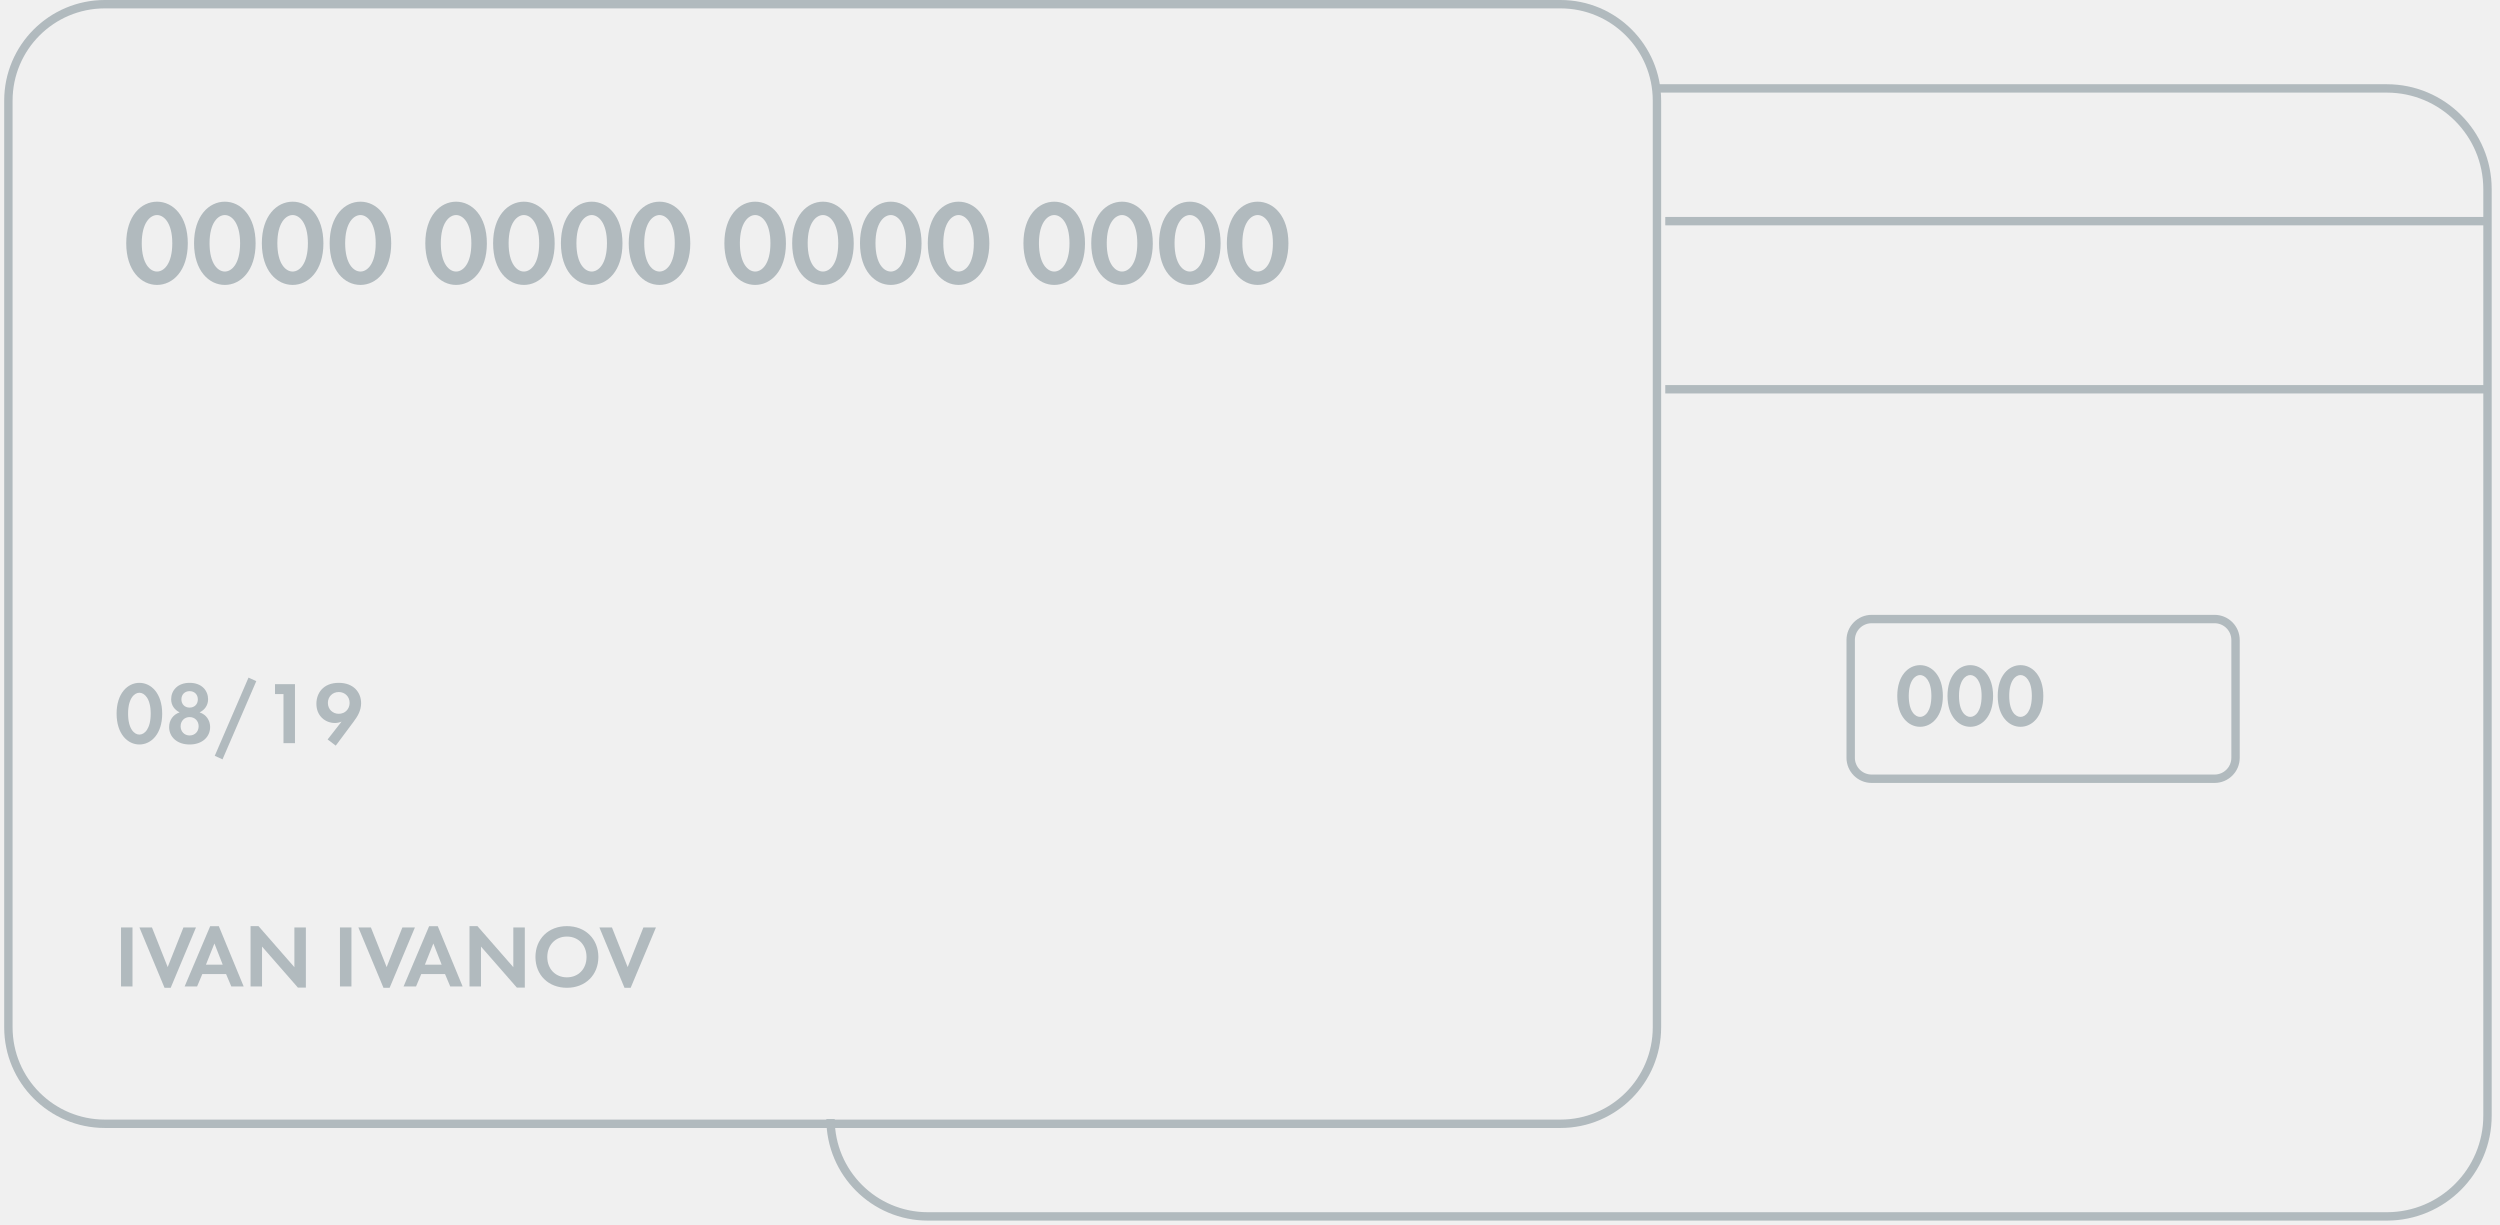
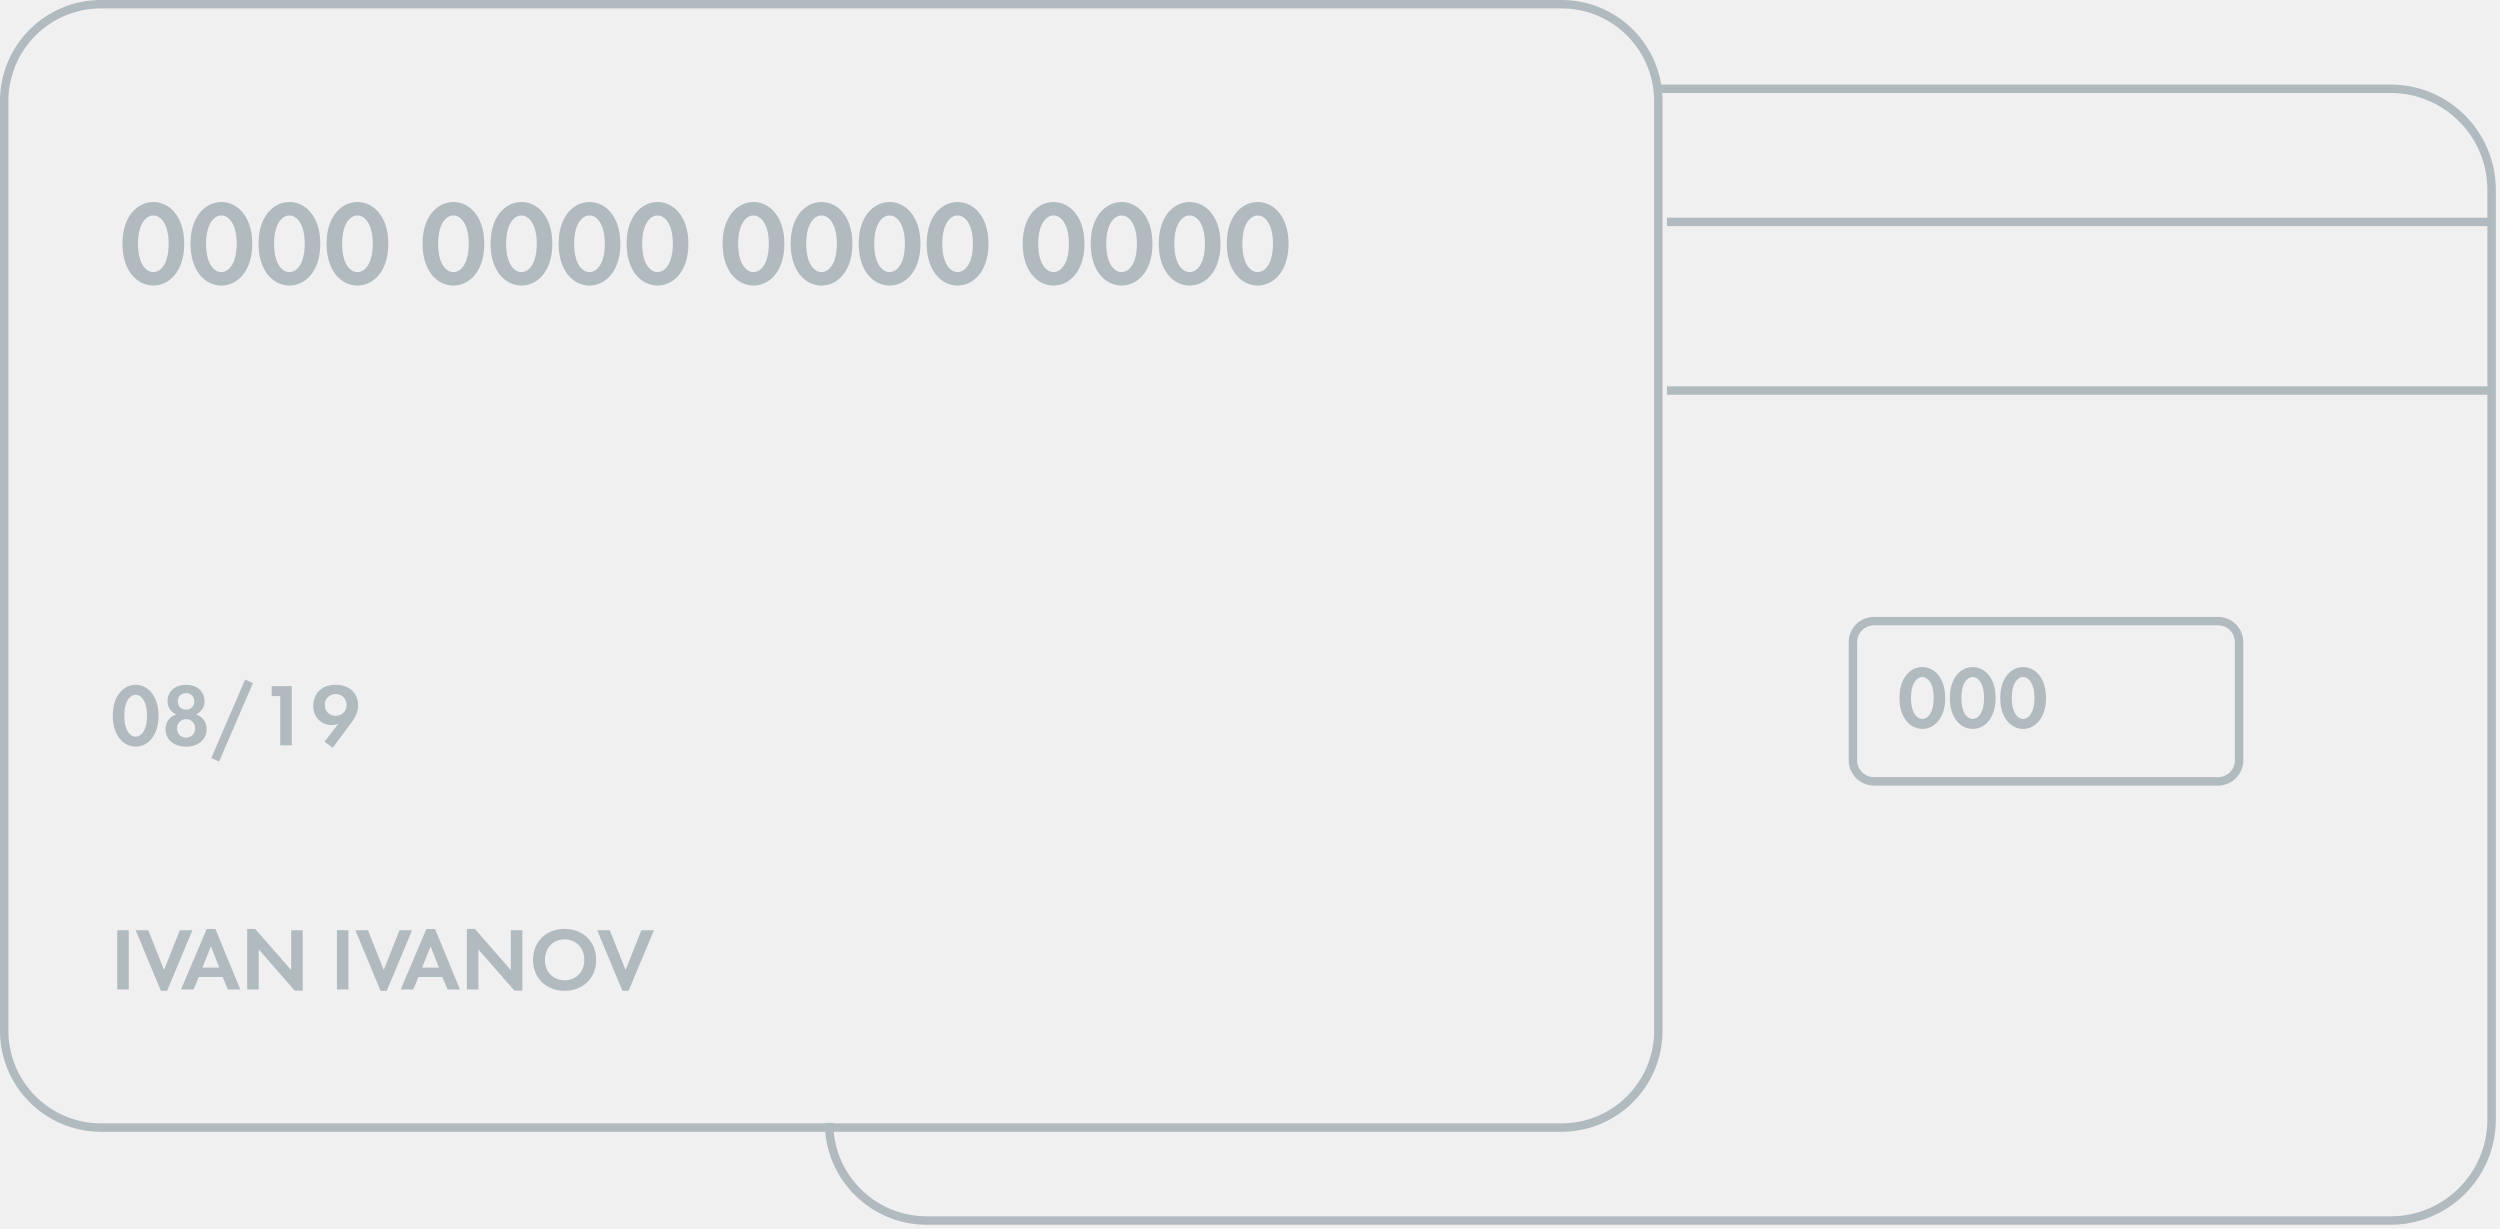
- <svg xmlns="http://www.w3.org/2000/svg" width="298" height="146" viewBox="0 0 298 146" version="1.1">
-   <g id="Canvas" transform="translate(-33644 8732)">
-     <g id="Group 27.5">
+ <svg xmlns="http://www.w3.org/2000/svg" width="297" height="146" viewBox="0 0 297 146" version="1.1">
+   <g id="Canvas" transform="translate(-33650 10162)">
+     <g id="Group 2">
      <g id="Vector">
-         <path d="M 4.818 9.923C 6.71 9.923 8.487 8.229 8.487 4.968C 8.487 1.694 6.71 0 4.818 0C 2.927 0 1.149 1.694 1.149 4.954C 1.149 8.229 2.927 9.923 4.818 9.923ZM 4.818 1.594C 5.615 1.594 6.638 2.491 6.638 4.954C 6.638 7.431 5.629 8.328 4.818 8.328C 4.008 8.328 2.998 7.431 2.998 4.954C 2.998 2.491 4.022 1.594 4.818 1.594Z" transform="translate(33657.9 -8707.96)" fill="#B1BABE" />
-         <path d="M 12.901 9.923C 14.792 9.923 16.57 8.229 16.57 4.968C 16.57 1.694 14.792 0 12.901 0C 11.009 0 9.232 1.694 9.232 4.954C 9.232 8.229 11.009 9.923 12.901 9.923ZM 12.901 1.594C 13.697 1.594 14.721 2.491 14.721 4.954C 14.721 7.431 13.711 8.328 12.901 8.328C 12.09 8.328 11.08 7.431 11.08 4.954C 11.08 2.491 12.104 1.594 12.901 1.594Z" transform="translate(33657.9 -8707.96)" fill="#B1BABE" />
-         <path d="M 20.983 9.923C 22.874 9.923 24.652 8.229 24.652 4.968C 24.652 1.694 22.874 0 20.983 0C 19.092 0 17.314 1.694 17.314 4.954C 17.314 8.229 19.092 9.923 20.983 9.923ZM 20.983 1.594C 21.779 1.594 22.803 2.491 22.803 4.954C 22.803 7.431 21.794 8.328 20.983 8.328C 20.172 8.328 19.163 7.431 19.163 4.954C 19.163 2.491 20.187 1.594 20.983 1.594Z" transform="translate(33657.9 -8707.96)" fill="#B1BABE" />
-         <path d="M 29.066 9.923C 30.957 9.923 32.734 8.229 32.734 4.968C 32.734 1.694 30.957 0 29.066 0C 27.174 0 25.396 1.694 25.396 4.954C 25.396 8.229 27.174 9.923 29.066 9.923ZM 29.066 1.594C 29.862 1.594 30.886 2.491 30.886 4.954C 30.886 7.431 29.876 8.328 29.066 8.328C 28.255 8.328 27.245 7.431 27.245 4.954C 27.245 2.491 28.269 1.594 29.066 1.594Z" transform="translate(33657.9 -8707.96)" fill="#B1BABE" />
-         <path d="M 40.467 9.923C 42.358 9.923 44.136 8.229 44.136 4.968C 44.136 1.694 42.358 0 40.467 0C 38.576 0 36.798 1.694 36.798 4.954C 36.798 8.229 38.576 9.923 40.467 9.923ZM 40.467 1.594C 41.263 1.594 42.287 2.491 42.287 4.954C 42.287 7.431 41.278 8.328 40.467 8.328C 39.656 8.328 38.647 7.431 38.647 4.954C 38.647 2.491 39.671 1.594 40.467 1.594Z" transform="translate(33657.9 -8707.96)" fill="#B1BABE" />
-         <path d="M 48.549 9.923C 50.441 9.923 52.218 8.229 52.218 4.968C 52.218 1.694 50.441 0 48.549 0C 46.658 0 44.88 1.694 44.88 4.954C 44.88 8.229 46.658 9.923 48.549 9.923ZM 48.549 1.594C 49.346 1.594 50.37 2.491 50.37 4.954C 50.37 7.431 49.36 8.328 48.549 8.328C 47.739 8.328 46.729 7.431 46.729 4.954C 46.729 2.491 47.753 1.594 48.549 1.594Z" transform="translate(33657.9 -8707.96)" fill="#B1BABE" />
-         <path d="M 56.632 9.923C 58.523 9.923 60.301 8.229 60.301 4.968C 60.301 1.694 58.523 0 56.632 0C 54.74 0 52.963 1.694 52.963 4.954C 52.963 8.229 54.74 9.923 56.632 9.923ZM 56.632 1.594C 57.428 1.594 58.452 2.491 58.452 4.954C 58.452 7.431 57.442 8.328 56.632 8.328C 55.821 8.328 54.812 7.431 54.812 4.954C 54.812 2.491 55.836 1.594 56.632 1.594Z" transform="translate(33657.9 -8707.96)" fill="#B1BABE" />
-         <path d="M 64.714 9.923C 66.606 9.923 68.383 8.229 68.383 4.968C 68.383 1.694 66.606 0 64.714 0C 62.823 0 61.045 1.694 61.045 4.954C 61.045 8.229 62.823 9.923 64.714 9.923ZM 64.714 1.594C 65.511 1.594 66.534 2.491 66.534 4.954C 66.534 7.431 65.525 8.328 64.714 8.328C 63.904 8.328 62.894 7.431 62.894 4.954C 62.894 2.491 63.918 1.594 64.714 1.594Z" transform="translate(33657.9 -8707.96)" fill="#B1BABE" />
-         <path d="M 76.116 9.923C 78.007 9.923 79.785 8.229 79.785 4.968C 79.785 1.694 78.007 0 76.116 0C 74.224 0 72.447 1.694 72.447 4.954C 72.447 8.229 74.224 9.923 76.116 9.923ZM 76.116 1.594C 76.912 1.594 77.936 2.491 77.936 4.954C 77.936 7.431 76.926 8.328 76.116 8.328C 75.305 8.328 74.296 7.431 74.296 4.954C 74.296 2.491 75.319 1.594 76.116 1.594Z" transform="translate(33657.9 -8707.96)" fill="#B1BABE" />
-         <path d="M 84.198 9.923C 86.09 9.923 87.867 8.229 87.867 4.968C 87.867 1.694 86.09 0 84.198 0C 82.307 0 80.529 1.694 80.529 4.954C 80.529 8.229 82.307 9.923 84.198 9.923ZM 84.198 1.594C 84.995 1.594 86.019 2.491 86.019 4.954C 86.019 7.431 85.009 8.328 84.198 8.328C 83.388 8.328 82.378 7.431 82.378 4.954C 82.378 2.491 83.402 1.594 84.198 1.594Z" transform="translate(33657.9 -8707.96)" fill="#B1BABE" />
-         <path d="M 92.281 9.923C 94.172 9.923 95.95 8.229 95.95 4.968C 95.95 1.694 94.172 0 92.281 0C 90.389 0 88.612 1.694 88.612 4.954C 88.612 8.229 90.389 9.923 92.281 9.923ZM 92.281 1.594C 93.077 1.594 94.101 2.491 94.101 4.954C 94.101 7.431 93.091 8.328 92.281 8.328C 91.47 8.328 90.46 7.431 90.46 4.954C 90.46 2.491 91.484 1.594 92.281 1.594Z" transform="translate(33657.9 -8707.96)" fill="#B1BABE" />
-         <path d="M 100.363 9.923C 102.254 9.923 104.032 8.229 104.032 4.968C 104.032 1.694 102.254 0 100.363 0C 98.472 0 96.694 1.694 96.694 4.954C 96.694 8.229 98.472 9.923 100.363 9.923ZM 100.363 1.594C 101.159 1.594 102.183 2.491 102.183 4.954C 102.183 7.431 101.174 8.328 100.363 8.328C 99.552 8.328 98.543 7.431 98.543 4.954C 98.543 2.491 99.567 1.594 100.363 1.594Z" transform="translate(33657.9 -8707.96)" fill="#B1BABE" />
-         <path d="M 111.765 9.923C 113.656 9.923 115.434 8.229 115.434 4.968C 115.434 1.694 113.656 0 111.765 0C 109.873 0 108.096 1.694 108.096 4.954C 108.096 8.229 109.873 9.923 111.765 9.923ZM 111.765 1.594C 112.561 1.594 113.585 2.491 113.585 4.954C 113.585 7.431 112.575 8.328 111.765 8.328C 110.954 8.328 109.944 7.431 109.944 4.954C 109.944 2.491 110.968 1.594 111.765 1.594Z" transform="translate(33657.9 -8707.96)" fill="#B1BABE" />
-         <path d="M 119.847 9.923C 121.738 9.923 123.516 8.229 123.516 4.968C 123.516 1.694 121.738 0 119.847 0C 117.956 0 116.178 1.694 116.178 4.954C 116.178 8.229 117.956 9.923 119.847 9.923ZM 119.847 1.594C 120.643 1.594 121.667 2.491 121.667 4.954C 121.667 7.431 120.658 8.328 119.847 8.328C 119.036 8.328 118.027 7.431 118.027 4.954C 118.027 2.491 119.051 1.594 119.847 1.594Z" transform="translate(33657.9 -8707.96)" fill="#B1BABE" />
-         <path d="M 127.929 9.923C 129.821 9.923 131.598 8.229 131.598 4.968C 131.598 1.694 129.821 0 127.929 0C 126.038 0 124.261 1.694 124.261 4.954C 124.261 8.229 126.038 9.923 127.929 9.923ZM 127.929 1.594C 128.726 1.594 129.75 2.491 129.75 4.954C 129.75 7.431 128.74 8.328 127.929 8.328C 127.119 8.328 126.109 7.431 126.109 4.954C 126.109 2.491 127.133 1.594 127.929 1.594Z" transform="translate(33657.9 -8707.96)" fill="#B1BABE" />
-         <path d="M 136.012 9.923C 137.903 9.923 139.681 8.229 139.681 4.968C 139.681 1.694 137.903 0 136.012 0C 134.121 0 132.343 1.694 132.343 4.954C 132.343 8.229 134.121 9.923 136.012 9.923ZM 136.012 1.594C 136.808 1.594 137.832 2.491 137.832 4.954C 137.832 7.431 136.822 8.328 136.012 8.328C 135.201 8.328 134.192 7.431 134.192 4.954C 134.192 2.491 135.216 1.594 136.012 1.594Z" transform="translate(33657.9 -8707.96)" fill="#B1BABE" />
-         <path d="M 2.718 64.704C 4.119 64.704 5.435 63.449 5.435 61.034C 5.435 58.608 4.119 57.354 2.718 57.354C 1.317 57.354 0 58.608 0 61.023C 0 63.449 1.317 64.704 2.718 64.704ZM 2.718 58.535C 3.308 58.535 4.066 59.199 4.066 61.023C 4.066 62.858 3.318 63.523 2.718 63.523C 2.117 63.523 1.369 62.858 1.369 61.023C 1.369 59.199 2.128 58.535 2.718 58.535Z" transform="translate(33657.9 -8707.96)" fill="#B1BABE" />
-         <path d="M 9.895 60.876C 10.432 60.612 10.906 60.095 10.906 59.315C 10.906 58.292 10.169 57.354 8.705 57.354C 7.241 57.354 6.503 58.292 6.503 59.315C 6.503 60.095 6.977 60.612 7.514 60.876C 6.735 61.129 6.261 61.814 6.261 62.626C 6.261 63.786 7.188 64.704 8.705 64.704C 10.222 64.704 11.149 63.786 11.149 62.626C 11.149 61.814 10.675 61.129 9.895 60.876ZM 8.705 60.306C 8.125 60.306 7.725 59.906 7.725 59.326C 7.725 58.746 8.125 58.345 8.705 58.345C 9.284 58.345 9.684 58.746 9.684 59.326C 9.684 59.906 9.284 60.306 8.705 60.306ZM 8.705 63.628C 8.094 63.628 7.63 63.175 7.63 62.531C 7.63 61.888 8.094 61.435 8.705 61.435C 9.316 61.435 9.779 61.888 9.779 62.531C 9.779 63.175 9.316 63.628 8.705 63.628Z" transform="translate(33657.9 -8707.96)" fill="#B1BABE" />
-         <path d="M 11.7 66.054L 12.627 66.475L 16.651 57.153L 15.724 56.731L 11.7 66.054Z" transform="translate(33657.9 -8707.96)" fill="#B1BABE" />
-         <path d="M 19.893 64.546L 21.263 64.546L 21.263 57.512L 18.882 57.512L 18.882 58.693L 19.893 58.693L 19.893 64.546Z" transform="translate(33657.9 -8707.96)" fill="#B1BABE" />
-         <path d="M 26.123 64.841L 28.261 61.972C 28.714 61.371 29.146 60.675 29.146 59.779C 29.146 58.503 28.261 57.354 26.481 57.354C 24.606 57.354 23.816 58.608 23.816 59.853C 23.816 61.319 24.89 62.141 26.028 62.141C 26.344 62.141 26.597 62.067 26.818 61.972L 25.154 64.103L 26.123 64.841ZM 26.481 58.45C 27.218 58.45 27.776 58.999 27.776 59.747C 27.776 60.496 27.218 61.044 26.481 61.044C 25.743 61.044 25.185 60.496 25.185 59.747C 25.185 58.999 25.743 58.45 26.481 58.45Z" transform="translate(33657.9 -8707.96)" fill="#B1BABE" />
-         <path d="M 214.974 62.595C 216.375 62.595 217.692 61.34 217.692 58.925C 217.692 56.499 216.375 55.245 214.974 55.245C 213.573 55.245 212.256 56.499 212.256 58.914C 212.256 61.34 213.573 62.595 214.974 62.595ZM 214.974 56.426C 215.564 56.426 216.322 57.09 216.322 58.914C 216.322 60.749 215.574 61.414 214.974 61.414C 214.374 61.414 213.626 60.749 213.626 58.914C 213.626 57.09 214.384 56.426 214.974 56.426Z" transform="translate(33657.9 -8707.96)" fill="#B1BABE" />
-         <path d="M 220.961 62.595C 222.362 62.595 223.679 61.34 223.679 58.925C 223.679 56.499 222.362 55.245 220.961 55.245C 219.56 55.245 218.243 56.499 218.243 58.914C 218.243 61.34 219.56 62.595 220.961 62.595ZM 220.961 56.426C 221.551 56.426 222.309 57.09 222.309 58.914C 222.309 60.749 221.561 61.414 220.961 61.414C 220.361 61.414 219.613 60.749 219.613 58.914C 219.613 57.09 220.371 56.426 220.961 56.426Z" transform="translate(33657.9 -8707.96)" fill="#B1BABE" />
-         <path d="M 226.948 62.595C 228.349 62.595 229.666 61.34 229.666 58.925C 229.666 56.499 228.349 55.245 226.948 55.245C 225.547 55.245 224.23 56.499 224.23 58.914C 224.23 61.34 225.547 62.595 226.948 62.595ZM 226.948 56.426C 227.538 56.426 228.296 57.09 228.296 58.914C 228.296 60.749 227.548 61.414 226.948 61.414C 226.348 61.414 225.6 60.749 225.6 58.914C 225.6 57.09 226.358 56.426 226.948 56.426Z" transform="translate(33657.9 -8707.96)" fill="#B1BABE" />
-         <path d="M 0.527 86.512L 0.527 93.546L 1.896 93.546L 1.896 86.512L 0.527 86.512Z" transform="translate(33657.9 -8707.96)" fill="#B1BABE" />
-         <path d="M 2.72 86.512L 5.712 93.704L 6.449 93.704L 9.462 86.512L 7.966 86.512L 6.091 91.236L 4.216 86.512L 2.72 86.512Z" transform="translate(33657.9 -8707.96)" fill="#B1BABE" />
-         <path d="M 13.672 93.546L 15.147 93.546L 12.187 86.364L 11.155 86.364L 8.11 93.546L 9.596 93.546L 10.217 92.069L 13.051 92.069L 13.672 93.546ZM 10.649 90.951L 11.66 88.421L 12.65 90.951L 10.649 90.951Z" transform="translate(33657.9 -8707.96)" fill="#B1BABE" />
-         <path d="M 17.337 93.546L 17.337 88.79L 21.613 93.683L 22.561 93.683L 22.561 86.512L 21.192 86.512L 21.192 91.247L 16.915 86.354L 15.967 86.354L 15.967 93.546L 17.337 93.546Z" transform="translate(33657.9 -8707.96)" fill="#B1BABE" />
-         <path d="M 26.625 86.512L 26.625 93.546L 27.994 93.546L 27.994 86.512L 26.625 86.512Z" transform="translate(33657.9 -8707.96)" fill="#B1BABE" />
-         <path d="M 28.818 86.512L 31.81 93.704L 32.547 93.704L 35.56 86.512L 34.064 86.512L 32.189 91.236L 30.314 86.512L 28.818 86.512Z" transform="translate(33657.9 -8707.96)" fill="#B1BABE" />
-         <path d="M 39.77 93.546L 41.245 93.546L 38.285 86.364L 37.253 86.364L 34.208 93.546L 35.694 93.546L 36.315 92.069L 39.149 92.069L 39.77 93.546ZM 36.747 90.951L 37.758 88.421L 38.748 90.951L 36.747 90.951Z" transform="translate(33657.9 -8707.96)" fill="#B1BABE" />
-         <path d="M 43.435 93.546L 43.435 88.79L 47.711 93.683L 48.659 93.683L 48.659 86.512L 47.29 86.512L 47.29 91.247L 43.013 86.354L 42.065 86.354L 42.065 93.546L 43.435 93.546Z" transform="translate(33657.9 -8707.96)" fill="#B1BABE" />
-         <path d="M 53.677 86.354C 51.465 86.354 49.927 87.893 49.927 90.034C 49.927 92.175 51.465 93.704 53.677 93.704C 55.889 93.704 57.427 92.175 57.427 90.034C 57.427 87.893 55.889 86.354 53.677 86.354ZM 53.677 92.459C 52.307 92.459 51.338 91.458 51.338 90.034C 51.338 88.61 52.307 87.598 53.677 87.598C 55.046 87.598 56.015 88.61 56.015 90.034C 56.015 91.458 55.046 92.459 53.677 92.459Z" transform="translate(33657.9 -8707.96)" fill="#B1BABE" />
-         <path d="M 57.549 86.512L 60.541 93.704L 61.278 93.704L 64.291 86.512L 62.795 86.512L 60.92 91.236L 59.045 86.512L 57.549 86.512Z" transform="translate(33657.9 -8707.96)" fill="#B1BABE" />
+         <path d="M 4.818 9.923C 6.71 9.923 8.487 8.229 8.487 4.968C 8.487 1.694 6.71 0 4.818 0C 2.927 0 1.149 1.694 1.149 4.954C 1.149 8.229 2.927 9.923 4.818 9.923ZM 4.818 1.594C 5.615 1.594 6.638 2.491 6.638 4.954C 6.638 7.431 5.629 8.328 4.818 8.328C 4.008 8.328 2.998 7.431 2.998 4.954C 2.998 2.491 4.022 1.594 4.818 1.594Z" transform="translate(33663.4 -10138)" fill="#B1BABE" />
+         <path d="M 12.901 9.923C 14.792 9.923 16.57 8.229 16.57 4.968C 16.57 1.694 14.792 0 12.901 0C 11.009 0 9.232 1.694 9.232 4.954C 9.232 8.229 11.009 9.923 12.901 9.923ZM 12.901 1.594C 13.697 1.594 14.721 2.491 14.721 4.954C 14.721 7.431 13.711 8.328 12.901 8.328C 12.09 8.328 11.08 7.431 11.08 4.954C 11.08 2.491 12.104 1.594 12.901 1.594Z" transform="translate(33663.4 -10138)" fill="#B1BABE" />
+         <path d="M 20.983 9.923C 22.874 9.923 24.652 8.229 24.652 4.968C 24.652 1.694 22.874 0 20.983 0C 19.092 0 17.314 1.694 17.314 4.954C 17.314 8.229 19.092 9.923 20.983 9.923ZM 20.983 1.594C 21.779 1.594 22.803 2.491 22.803 4.954C 22.803 7.431 21.794 8.328 20.983 8.328C 20.172 8.328 19.163 7.431 19.163 4.954C 19.163 2.491 20.187 1.594 20.983 1.594Z" transform="translate(33663.4 -10138)" fill="#B1BABE" />
+         <path d="M 29.066 9.923C 30.957 9.923 32.734 8.229 32.734 4.968C 32.734 1.694 30.957 0 29.066 0C 27.174 0 25.396 1.694 25.396 4.954C 25.396 8.229 27.174 9.923 29.066 9.923ZM 29.066 1.594C 29.862 1.594 30.886 2.491 30.886 4.954C 30.886 7.431 29.876 8.328 29.066 8.328C 28.255 8.328 27.245 7.431 27.245 4.954C 27.245 2.491 28.269 1.594 29.066 1.594Z" transform="translate(33663.4 -10138)" fill="#B1BABE" />
+         <path d="M 40.467 9.923C 42.358 9.923 44.136 8.229 44.136 4.968C 44.136 1.694 42.358 0 40.467 0C 38.576 0 36.798 1.694 36.798 4.954C 36.798 8.229 38.576 9.923 40.467 9.923ZM 40.467 1.594C 41.263 1.594 42.287 2.491 42.287 4.954C 42.287 7.431 41.278 8.328 40.467 8.328C 39.656 8.328 38.647 7.431 38.647 4.954C 38.647 2.491 39.671 1.594 40.467 1.594Z" transform="translate(33663.4 -10138)" fill="#B1BABE" />
+         <path d="M 48.549 9.923C 50.441 9.923 52.218 8.229 52.218 4.968C 52.218 1.694 50.441 0 48.549 0C 46.658 0 44.88 1.694 44.88 4.954C 44.88 8.229 46.658 9.923 48.549 9.923ZM 48.549 1.594C 49.346 1.594 50.37 2.491 50.37 4.954C 50.37 7.431 49.36 8.328 48.549 8.328C 47.739 8.328 46.729 7.431 46.729 4.954C 46.729 2.491 47.753 1.594 48.549 1.594Z" transform="translate(33663.4 -10138)" fill="#B1BABE" />
+         <path d="M 56.632 9.923C 58.523 9.923 60.301 8.229 60.301 4.968C 60.301 1.694 58.523 0 56.632 0C 54.74 0 52.963 1.694 52.963 4.954C 52.963 8.229 54.74 9.923 56.632 9.923ZM 56.632 1.594C 57.428 1.594 58.452 2.491 58.452 4.954C 58.452 7.431 57.442 8.328 56.632 8.328C 55.821 8.328 54.812 7.431 54.812 4.954C 54.812 2.491 55.836 1.594 56.632 1.594Z" transform="translate(33663.4 -10138)" fill="#B1BABE" />
+         <path d="M 64.714 9.923C 66.606 9.923 68.383 8.229 68.383 4.968C 68.383 1.694 66.606 0 64.714 0C 62.823 0 61.045 1.694 61.045 4.954C 61.045 8.229 62.823 9.923 64.714 9.923ZM 64.714 1.594C 65.511 1.594 66.534 2.491 66.534 4.954C 66.534 7.431 65.525 8.328 64.714 8.328C 63.904 8.328 62.894 7.431 62.894 4.954C 62.894 2.491 63.918 1.594 64.714 1.594Z" transform="translate(33663.4 -10138)" fill="#B1BABE" />
+         <path d="M 76.116 9.923C 78.007 9.923 79.785 8.229 79.785 4.968C 79.785 1.694 78.007 0 76.116 0C 74.224 0 72.447 1.694 72.447 4.954C 72.447 8.229 74.224 9.923 76.116 9.923ZM 76.116 1.594C 76.912 1.594 77.936 2.491 77.936 4.954C 77.936 7.431 76.926 8.328 76.116 8.328C 75.305 8.328 74.296 7.431 74.296 4.954C 74.296 2.491 75.319 1.594 76.116 1.594Z" transform="translate(33663.4 -10138)" fill="#B1BABE" />
+         <path d="M 84.198 9.923C 86.09 9.923 87.867 8.229 87.867 4.968C 87.867 1.694 86.09 0 84.198 0C 82.307 0 80.529 1.694 80.529 4.954C 80.529 8.229 82.307 9.923 84.198 9.923ZM 84.198 1.594C 84.995 1.594 86.019 2.491 86.019 4.954C 86.019 7.431 85.009 8.328 84.198 8.328C 83.388 8.328 82.378 7.431 82.378 4.954C 82.378 2.491 83.402 1.594 84.198 1.594Z" transform="translate(33663.4 -10138)" fill="#B1BABE" />
+         <path d="M 92.281 9.923C 94.172 9.923 95.95 8.229 95.95 4.968C 95.95 1.694 94.172 0 92.281 0C 90.389 0 88.612 1.694 88.612 4.954C 88.612 8.229 90.389 9.923 92.281 9.923ZM 92.281 1.594C 93.077 1.594 94.101 2.491 94.101 4.954C 94.101 7.431 93.091 8.328 92.281 8.328C 91.47 8.328 90.46 7.431 90.46 4.954C 90.46 2.491 91.484 1.594 92.281 1.594Z" transform="translate(33663.4 -10138)" fill="#B1BABE" />
+         <path d="M 100.363 9.923C 102.254 9.923 104.032 8.229 104.032 4.968C 104.032 1.694 102.254 0 100.363 0C 98.472 0 96.694 1.694 96.694 4.954C 96.694 8.229 98.472 9.923 100.363 9.923ZM 100.363 1.594C 101.159 1.594 102.183 2.491 102.183 4.954C 102.183 7.431 101.174 8.328 100.363 8.328C 99.552 8.328 98.543 7.431 98.543 4.954C 98.543 2.491 99.567 1.594 100.363 1.594Z" transform="translate(33663.4 -10138)" fill="#B1BABE" />
+         <path d="M 111.765 9.923C 113.656 9.923 115.434 8.229 115.434 4.968C 115.434 1.694 113.656 0 111.765 0C 109.873 0 108.096 1.694 108.096 4.954C 108.096 8.229 109.873 9.923 111.765 9.923ZM 111.765 1.594C 112.561 1.594 113.585 2.491 113.585 4.954C 113.585 7.431 112.575 8.328 111.765 8.328C 110.954 8.328 109.944 7.431 109.944 4.954C 109.944 2.491 110.968 1.594 111.765 1.594Z" transform="translate(33663.4 -10138)" fill="#B1BABE" />
+         <path d="M 119.847 9.923C 121.738 9.923 123.516 8.229 123.516 4.968C 123.516 1.694 121.738 0 119.847 0C 117.956 0 116.178 1.694 116.178 4.954C 116.178 8.229 117.956 9.923 119.847 9.923ZM 119.847 1.594C 120.643 1.594 121.667 2.491 121.667 4.954C 121.667 7.431 120.658 8.328 119.847 8.328C 119.036 8.328 118.027 7.431 118.027 4.954C 118.027 2.491 119.051 1.594 119.847 1.594Z" transform="translate(33663.4 -10138)" fill="#B1BABE" />
+         <path d="M 127.929 9.923C 129.821 9.923 131.598 8.229 131.598 4.968C 131.598 1.694 129.821 0 127.929 0C 126.038 0 124.261 1.694 124.261 4.954C 124.261 8.229 126.038 9.923 127.929 9.923ZM 127.929 1.594C 128.726 1.594 129.75 2.491 129.75 4.954C 129.75 7.431 128.74 8.328 127.929 8.328C 127.119 8.328 126.109 7.431 126.109 4.954C 126.109 2.491 127.133 1.594 127.929 1.594Z" transform="translate(33663.4 -10138)" fill="#B1BABE" />
+         <path d="M 136.012 9.923C 137.903 9.923 139.681 8.229 139.681 4.968C 139.681 1.694 137.903 0 136.012 0C 134.121 0 132.343 1.694 132.343 4.954C 132.343 8.229 134.121 9.923 136.012 9.923ZM 136.012 1.594C 136.808 1.594 137.832 2.491 137.832 4.954C 137.832 7.431 136.822 8.328 136.012 8.328C 135.201 8.328 134.192 7.431 134.192 4.954C 134.192 2.491 135.216 1.594 136.012 1.594Z" transform="translate(33663.4 -10138)" fill="#B1BABE" />
+         <path d="M 2.718 64.704C 4.119 64.704 5.435 63.449 5.435 61.034C 5.435 58.608 4.119 57.354 2.718 57.354C 1.317 57.354 0 58.608 0 61.023C 0 63.449 1.317 64.704 2.718 64.704ZM 2.718 58.535C 3.308 58.535 4.066 59.199 4.066 61.023C 4.066 62.858 3.318 63.523 2.718 63.523C 2.117 63.523 1.369 62.858 1.369 61.023C 1.369 59.199 2.128 58.535 2.718 58.535Z" transform="translate(33663.4 -10138)" fill="#B1BABE" />
+         <path d="M 9.895 60.876C 10.432 60.612 10.906 60.095 10.906 59.315C 10.906 58.292 10.169 57.354 8.705 57.354C 7.241 57.354 6.503 58.292 6.503 59.315C 6.503 60.095 6.977 60.612 7.514 60.876C 6.735 61.129 6.261 61.814 6.261 62.626C 6.261 63.786 7.188 64.704 8.705 64.704C 10.222 64.704 11.149 63.786 11.149 62.626C 11.149 61.814 10.675 61.129 9.895 60.876ZM 8.705 60.306C 8.125 60.306 7.725 59.906 7.725 59.326C 7.725 58.746 8.125 58.345 8.705 58.345C 9.284 58.345 9.684 58.746 9.684 59.326C 9.684 59.906 9.284 60.306 8.705 60.306ZM 8.705 63.628C 8.094 63.628 7.63 63.175 7.63 62.531C 7.63 61.888 8.094 61.435 8.705 61.435C 9.316 61.435 9.779 61.888 9.779 62.531C 9.779 63.175 9.316 63.628 8.705 63.628Z" transform="translate(33663.4 -10138)" fill="#B1BABE" />
+         <path d="M 11.7 66.054L 12.627 66.475L 16.651 57.153L 15.724 56.731L 11.7 66.054Z" transform="translate(33663.4 -10138)" fill="#B1BABE" />
+         <path d="M 19.893 64.546L 21.263 64.546L 21.263 57.512L 18.882 57.512L 18.882 58.693L 19.893 58.693L 19.893 64.546Z" transform="translate(33663.4 -10138)" fill="#B1BABE" />
+         <path d="M 26.123 64.841L 28.261 61.972C 28.714 61.371 29.146 60.675 29.146 59.779C 29.146 58.503 28.261 57.354 26.481 57.354C 24.606 57.354 23.816 58.608 23.816 59.853C 23.816 61.319 24.89 62.141 26.028 62.141C 26.344 62.141 26.597 62.067 26.818 61.972L 25.154 64.103L 26.123 64.841ZM 26.481 58.45C 27.218 58.45 27.776 58.999 27.776 59.747C 27.776 60.496 27.218 61.044 26.481 61.044C 25.743 61.044 25.185 60.496 25.185 59.747C 25.185 58.999 25.743 58.45 26.481 58.45Z" transform="translate(33663.4 -10138)" fill="#B1BABE" />
+         <path d="M 214.974 62.595C 216.375 62.595 217.692 61.34 217.692 58.925C 217.692 56.499 216.375 55.245 214.974 55.245C 213.573 55.245 212.256 56.499 212.256 58.914C 212.256 61.34 213.573 62.595 214.974 62.595ZM 214.974 56.426C 215.564 56.426 216.322 57.09 216.322 58.914C 216.322 60.749 215.574 61.414 214.974 61.414C 214.374 61.414 213.626 60.749 213.626 58.914C 213.626 57.09 214.384 56.426 214.974 56.426Z" transform="translate(33663.4 -10138)" fill="#B1BABE" />
+         <path d="M 220.961 62.595C 222.362 62.595 223.679 61.34 223.679 58.925C 223.679 56.499 222.362 55.245 220.961 55.245C 219.56 55.245 218.243 56.499 218.243 58.914C 218.243 61.34 219.56 62.595 220.961 62.595ZM 220.961 56.426C 221.551 56.426 222.309 57.09 222.309 58.914C 222.309 60.749 221.561 61.414 220.961 61.414C 220.361 61.414 219.613 60.749 219.613 58.914C 219.613 57.09 220.371 56.426 220.961 56.426Z" transform="translate(33663.4 -10138)" fill="#B1BABE" />
+         <path d="M 226.948 62.595C 228.349 62.595 229.666 61.34 229.666 58.925C 229.666 56.499 228.349 55.245 226.948 55.245C 225.547 55.245 224.23 56.499 224.23 58.914C 224.23 61.34 225.547 62.595 226.948 62.595ZM 226.948 56.426C 227.538 56.426 228.296 57.09 228.296 58.914C 228.296 60.749 227.548 61.414 226.948 61.414C 226.348 61.414 225.6 60.749 225.6 58.914C 225.6 57.09 226.358 56.426 226.948 56.426Z" transform="translate(33663.4 -10138)" fill="#B1BABE" />
+         <path d="M 0.527 86.512L 0.527 93.546L 1.896 93.546L 1.896 86.512L 0.527 86.512Z" transform="translate(33663.4 -10138)" fill="#B1BABE" />
+         <path d="M 2.72 86.512L 5.712 93.704L 6.449 93.704L 9.462 86.512L 7.966 86.512L 6.091 91.236L 4.216 86.512L 2.72 86.512Z" transform="translate(33663.4 -10138)" fill="#B1BABE" />
+         <path d="M 13.672 93.546L 15.147 93.546L 12.187 86.364L 11.155 86.364L 8.11 93.546L 9.596 93.546L 10.217 92.069L 13.051 92.069L 13.672 93.546ZM 10.649 90.951L 11.66 88.421L 12.65 90.951L 10.649 90.951Z" transform="translate(33663.4 -10138)" fill="#B1BABE" />
+         <path d="M 17.337 93.546L 17.337 88.79L 21.613 93.683L 22.561 93.683L 22.561 86.512L 21.192 86.512L 21.192 91.247L 16.915 86.354L 15.967 86.354L 15.967 93.546L 17.337 93.546Z" transform="translate(33663.4 -10138)" fill="#B1BABE" />
+         <path d="M 26.625 86.512L 26.625 93.546L 27.994 93.546L 27.994 86.512L 26.625 86.512Z" transform="translate(33663.4 -10138)" fill="#B1BABE" />
+         <path d="M 28.818 86.512L 31.81 93.704L 32.547 93.704L 35.56 86.512L 34.064 86.512L 32.189 91.236L 30.314 86.512L 28.818 86.512Z" transform="translate(33663.4 -10138)" fill="#B1BABE" />
+         <path d="M 39.77 93.546L 41.245 93.546L 38.285 86.364L 37.253 86.364L 34.208 93.546L 35.694 93.546L 36.315 92.069L 39.149 92.069L 39.77 93.546ZM 36.747 90.951L 37.758 88.421L 38.748 90.951L 36.747 90.951Z" transform="translate(33663.4 -10138)" fill="#B1BABE" />
+         <path d="M 43.435 93.546L 43.435 88.79L 47.711 93.683L 48.659 93.683L 48.659 86.512L 47.29 86.512L 47.29 91.247L 43.013 86.354L 42.065 86.354L 42.065 93.546L 43.435 93.546Z" transform="translate(33663.4 -10138)" fill="#B1BABE" />
+         <path d="M 53.677 86.354C 51.465 86.354 49.927 87.893 49.927 90.034C 49.927 92.175 51.465 93.704 53.677 93.704C 55.889 93.704 57.427 92.175 57.427 90.034C 57.427 87.893 55.889 86.354 53.677 86.354ZM 53.677 92.459C 52.307 92.459 51.338 91.458 51.338 90.034C 51.338 88.61 52.307 87.598 53.677 87.598C 55.046 87.598 56.015 88.61 56.015 90.034C 56.015 91.458 55.046 92.459 53.677 92.459Z" transform="translate(33663.4 -10138)" fill="#B1BABE" />
+         <path d="M 57.549 86.512L 60.541 93.704L 61.278 93.704L 64.291 86.512L 62.795 86.512L 60.92 91.236L 59.045 86.512L 57.549 86.512Z" transform="translate(33663.4 -10138)" fill="#B1BABE" />
      </g>
      <g id="Group">
-         <g id="Rectangle 16">
-           <mask id="mask0_outline_ins">
-             <path d="M 0 3C 0 1.343 1.343 0 3 0L 43.875 0C 45.532 0 46.875 1.343 46.875 3L 46.875 17.036C 46.875 18.693 45.532 20.036 43.875 20.036L 3 20.036C 1.343 20.036 0 18.693 0 17.036L 0 3Z" fill="white" transform="translate(33864.1 -8658.71)" />
-           </mask>
-           <g mask="url(#mask0_outline_ins)">
-             <path d="M 3 1L 43.875 1L 43.875 -1L 3 -1L 3 1ZM 45.875 3L 45.875 17.036L 47.875 17.036L 47.875 3L 45.875 3ZM 43.875 19.036L 3 19.036L 3 21.036L 43.875 21.036L 43.875 19.036ZM 1 17.036L 1 3L -1 3L -1 17.036L 1 17.036ZM 3 19.036C 1.895 19.036 1 18.141 1 17.036L -1 17.036C -1 19.245 0.791 21.036 3 21.036L 3 19.036ZM 45.875 17.036C 45.875 18.141 44.98 19.036 43.875 19.036L 43.875 21.036C 46.085 21.036 47.875 19.245 47.875 17.036L 45.875 17.036ZM 43.875 1C 44.98 1 45.875 1.895 45.875 3L 47.875 3C 47.875 0.791 46.085 -1 43.875 -1L 43.875 1ZM 3 -1C 0.791 -1 -1 0.791 -1 3L 1 3C 1 1.895 1.895 1 3 1L 3 -1Z" transform="translate(33864.1 -8658.71)" fill="#B1BABE" />
-           </g>
-         </g>
-         <g id="Vector 2">
-           <path d="M 0 0.5L 97.701 0.5L 97.701 -0.5L 0 -0.5L 0 0.5Z" transform="translate(33842.5 -8705.64)" fill="#B1BABE" />
-         </g>
-         <g id="Vector 2.1">
-           <path d="M 0 0.5L 97.701 0.5L 97.701 -0.5L 0 -0.5L 0 0.5Z" transform="translate(33842.5 -8685.6)" fill="#B1BABE" />
-         </g>
-         <g id="Rectangle 15">
-           <mask id="mask1_outline_ins">
-             <path d="M 0 12C 0 5.373 5.373 0 12 0L 185.509 0C 192.136 0 197.509 5.373 197.509 12L 197.509 122.455C 197.509 129.082 192.136 134.455 185.509 134.455L 12 134.455C 5.373 134.455 0 129.082 0 122.455L 0 12Z" fill="white" transform="translate(33644.5 -8732)" />
-           </mask>
-           <g mask="url(#mask1_outline_ins)">
-             <path d="M 12 1L 185.509 1L 185.509 -1L 12 -1L 12 1ZM 196.509 12L 196.509 122.455L 198.509 122.455L 198.509 12L 196.509 12ZM 185.509 133.455L 12 133.455L 12 135.455L 185.509 135.455L 185.509 133.455ZM 1 122.455L 1 12L -1 12L -1 122.455L 1 122.455ZM 12 133.455C 5.925 133.455 1 128.53 1 122.455L -1 122.455C -1 129.634 4.82 135.455 12 135.455L 12 133.455ZM 196.509 122.455C 196.509 128.53 191.584 133.455 185.509 133.455L 185.509 135.455C 192.689 135.455 198.509 129.634 198.509 122.455L 196.509 122.455ZM 185.509 1C 191.584 1 196.509 5.925 196.509 12L 198.509 12C 198.509 4.82 192.689 -1 185.509 -1L 185.509 1ZM 12 -1C 4.82 -1 -1 4.82 -1 12L 1 12C 1 5.925 5.925 1 12 1L 12 -1Z" transform="translate(33644.5 -8732)" fill="#B1BABE" />
-           </g>
-         </g>
-         <g id="Rectangle 15.1">
-           <path d="M 197.009 12L 197.009 122.455L 198.009 122.455L 198.009 12L 197.009 12ZM 185.509 133.955L 11.6 133.955L 11.6 134.955L 185.509 134.955L 185.509 133.955ZM 98.754 0.5L 185.509 0.5L 185.509 -0.5L 98.754 -0.5L 98.754 0.5ZM 11.6 133.955C 5.47 133.955 0.5 128.985 0.5 122.855L -0.5 122.855C -0.5 129.537 4.917 134.955 11.6 134.955L 11.6 133.955ZM 197.009 122.455C 197.009 128.806 191.86 133.955 185.509 133.955L 185.509 134.955C 192.412 134.955 198.009 129.358 198.009 122.455L 197.009 122.455ZM 198.009 12C 198.009 5.096 192.412 -0.5 185.509 -0.5L 185.509 0.5C 191.86 0.5 197.009 5.649 197.009 12L 198.009 12Z" transform="translate(33743 -8721.46)" fill="#B1BABE" />
+         <g id="Vector">
+           <path fill-rule="evenodd" d="M 263.504 74.291L 222.629 74.291C 221.524 74.291 220.629 75.186 220.629 76.291L 220.629 90.327C 220.629 91.432 221.524 92.327 222.629 92.327L 263.504 92.327C 264.609 92.327 265.504 91.432 265.504 90.327L 265.504 76.291C 265.504 75.186 264.609 74.291 263.504 74.291ZM 222.629 73.291C 220.972 73.291 219.629 74.634 219.629 76.291L 219.629 90.327C 219.629 91.984 220.972 93.327 222.629 93.327L 263.504 93.327C 265.161 93.327 266.504 91.984 266.504 90.327L 266.504 76.291C 266.504 74.634 265.161 73.291 263.504 73.291L 222.629 73.291Z" transform="translate(33650 -10162)" fill="#B1BABE" />
+           <path fill-rule="evenodd" d="M 295.736 26.864L 198.035 26.864L 198.035 25.864L 295.736 25.864L 295.736 26.864Z" transform="translate(33650 -10162)" fill="#B1BABE" />
+           <path fill-rule="evenodd" d="M 295.736 46.9L 198.035 46.9L 198.035 45.9L 295.736 45.9L 295.736 46.9Z" transform="translate(33650 -10162)" fill="#B1BABE" />
+           <path fill-rule="evenodd" d="M 185.509 1L 12 1C 5.925 1 1 5.925 1 12L 1 122.455C 1 128.53 5.925 133.455 12 133.455L 185.509 133.455C 191.584 133.455 196.509 128.53 196.509 122.455L 196.509 12C 196.509 5.925 191.584 1 185.509 1ZM 12 0C 5.373 0 0 5.373 0 12L 0 122.455C 0 129.082 5.373 134.455 12 134.455L 185.509 134.455C 192.136 134.455 197.509 129.082 197.509 122.455L 197.509 12C 197.509 5.373 192.136 0 185.509 0L 12 0Z" transform="translate(33650 -10162)" fill="#B1BABE" />
+           <path fill-rule="evenodd" d="M 284.001 11.045L 197.247 11.045L 197.247 10.045L 284.001 10.045C 290.905 10.045 296.501 15.641 296.501 22.545L 296.501 132.999C 296.501 139.903 290.905 145.499 284.001 145.499L 110.092 145.499C 103.41 145.499 97.992 140.082 97.992 133.399L 98.992 133.399C 98.992 139.53 103.962 144.499 110.092 144.499L 284.001 144.499C 290.352 144.499 295.501 139.351 295.501 132.999L 295.501 22.545C 295.501 16.194 290.352 11.045 284.001 11.045Z" transform="translate(33650 -10162)" fill="#B1BABE" />
        </g>
      </g>
    </g>
  </g>
</svg>
